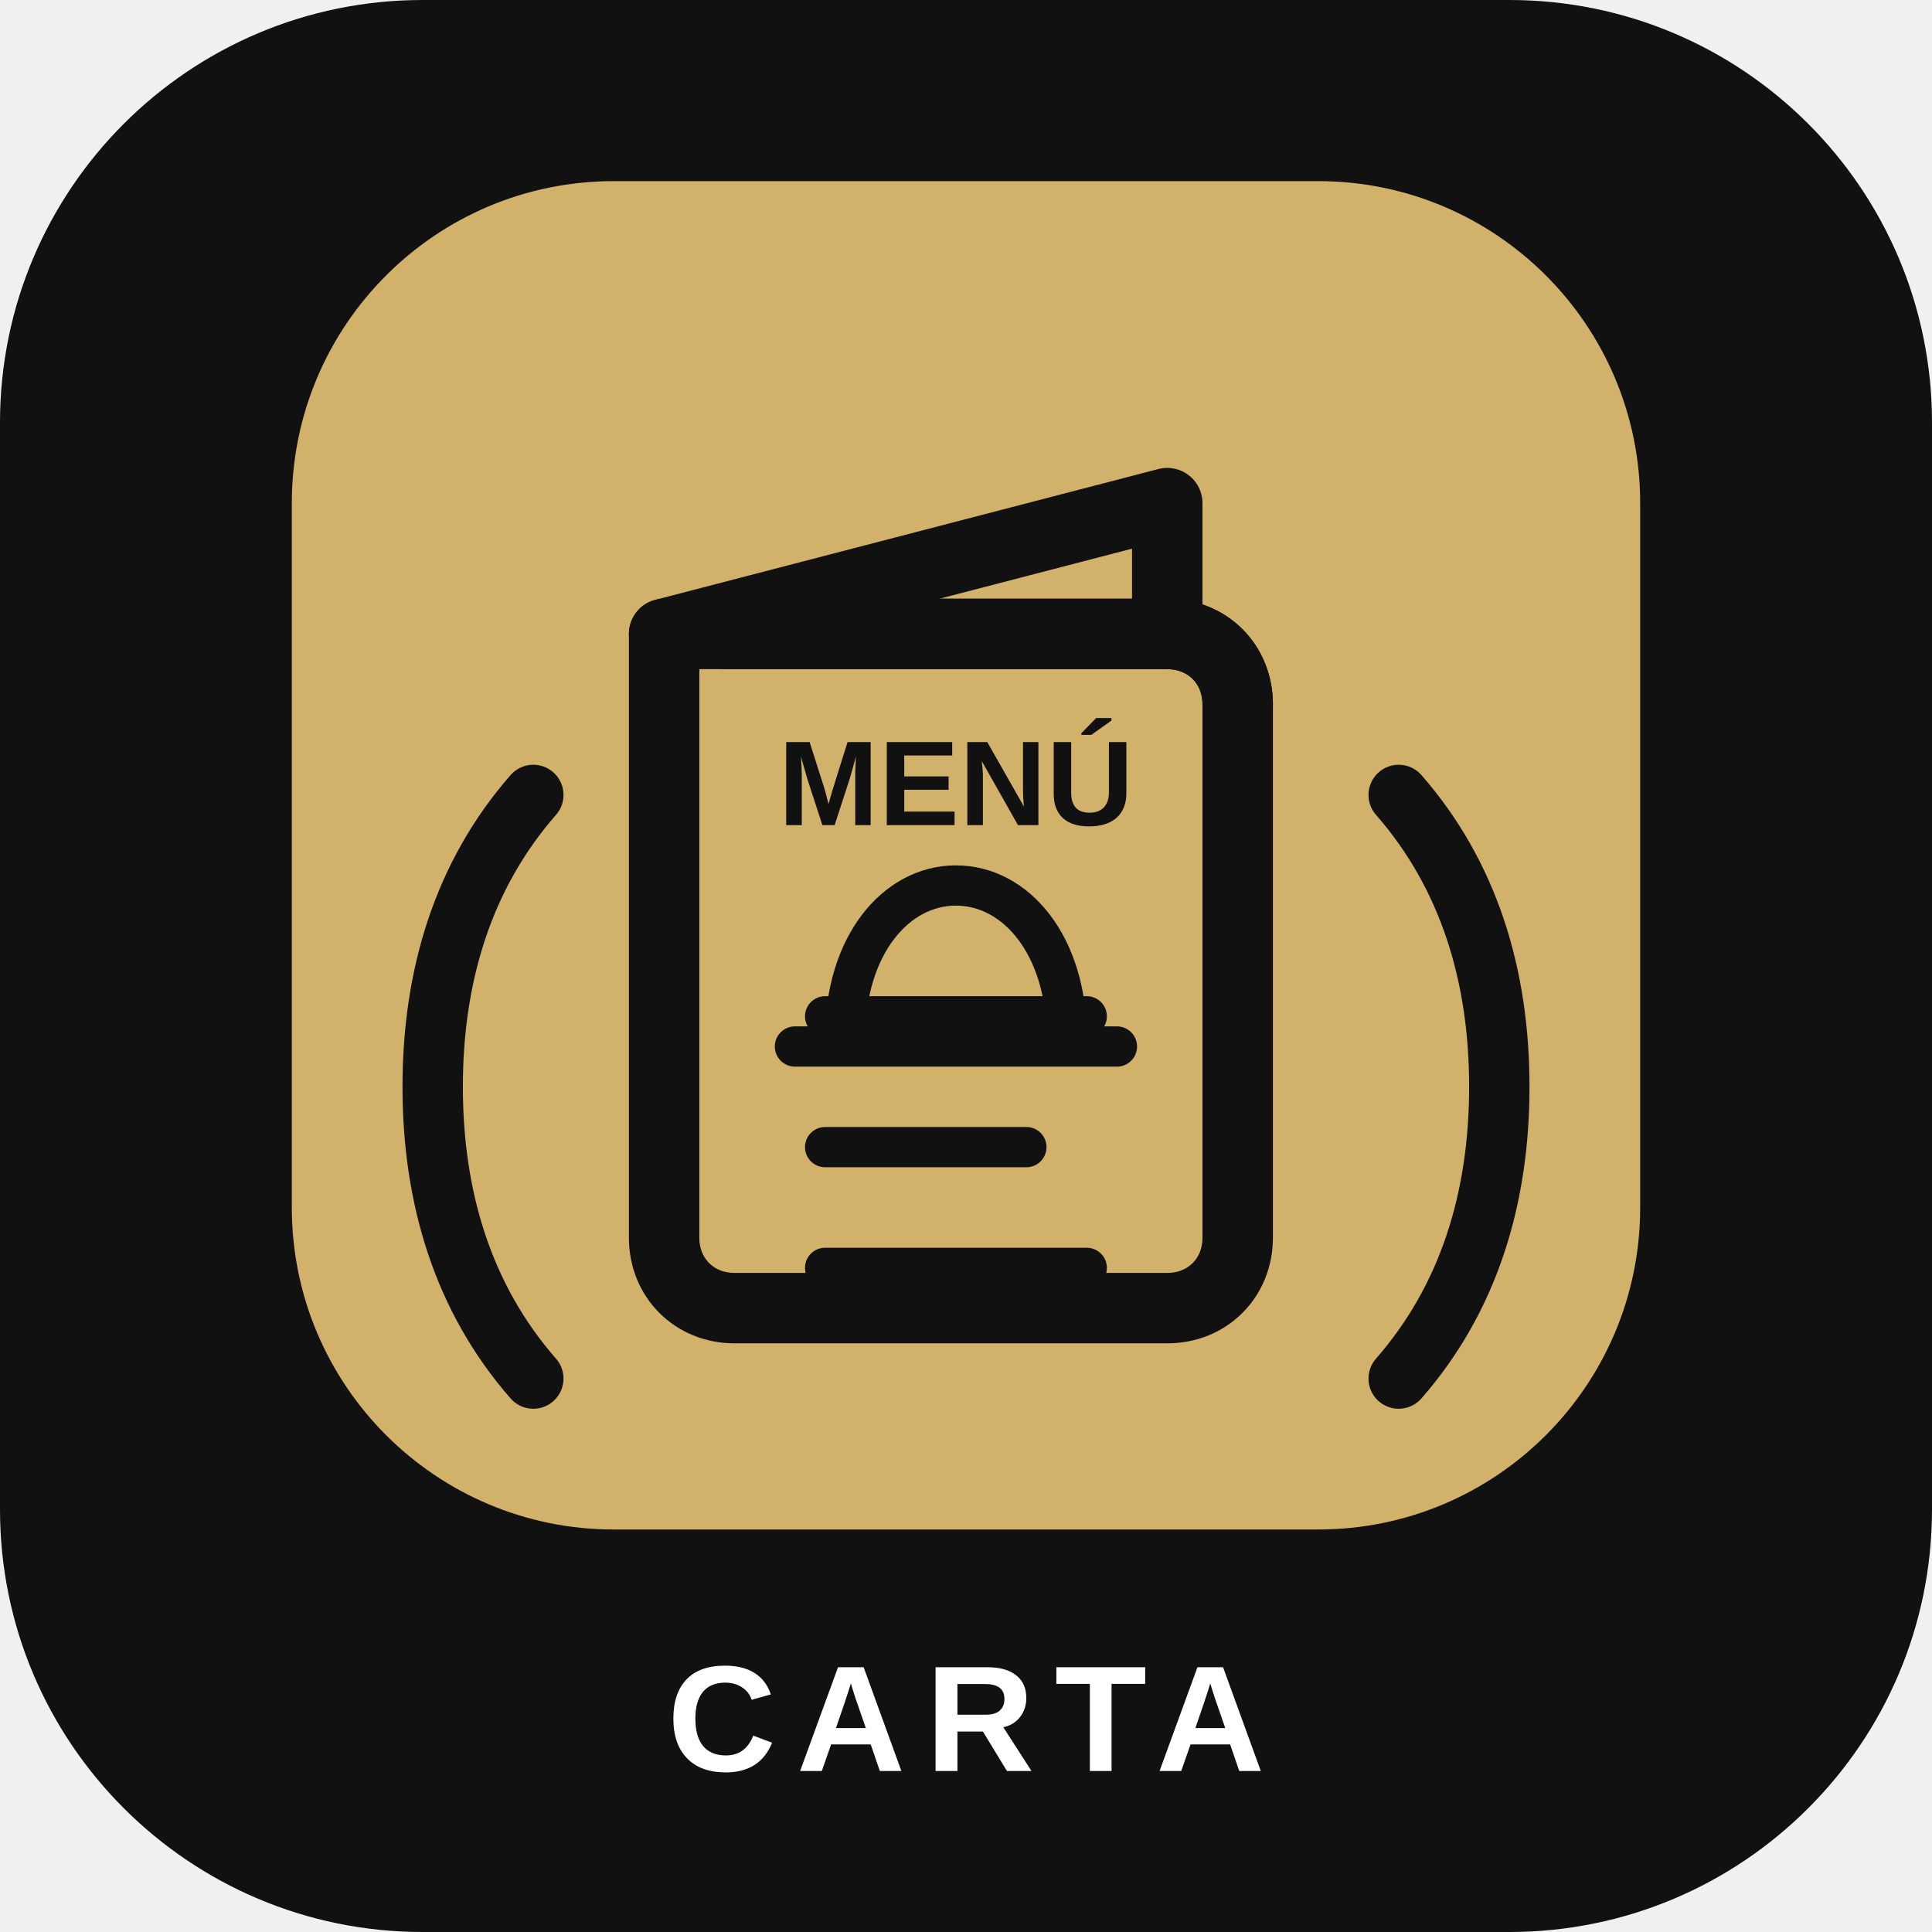
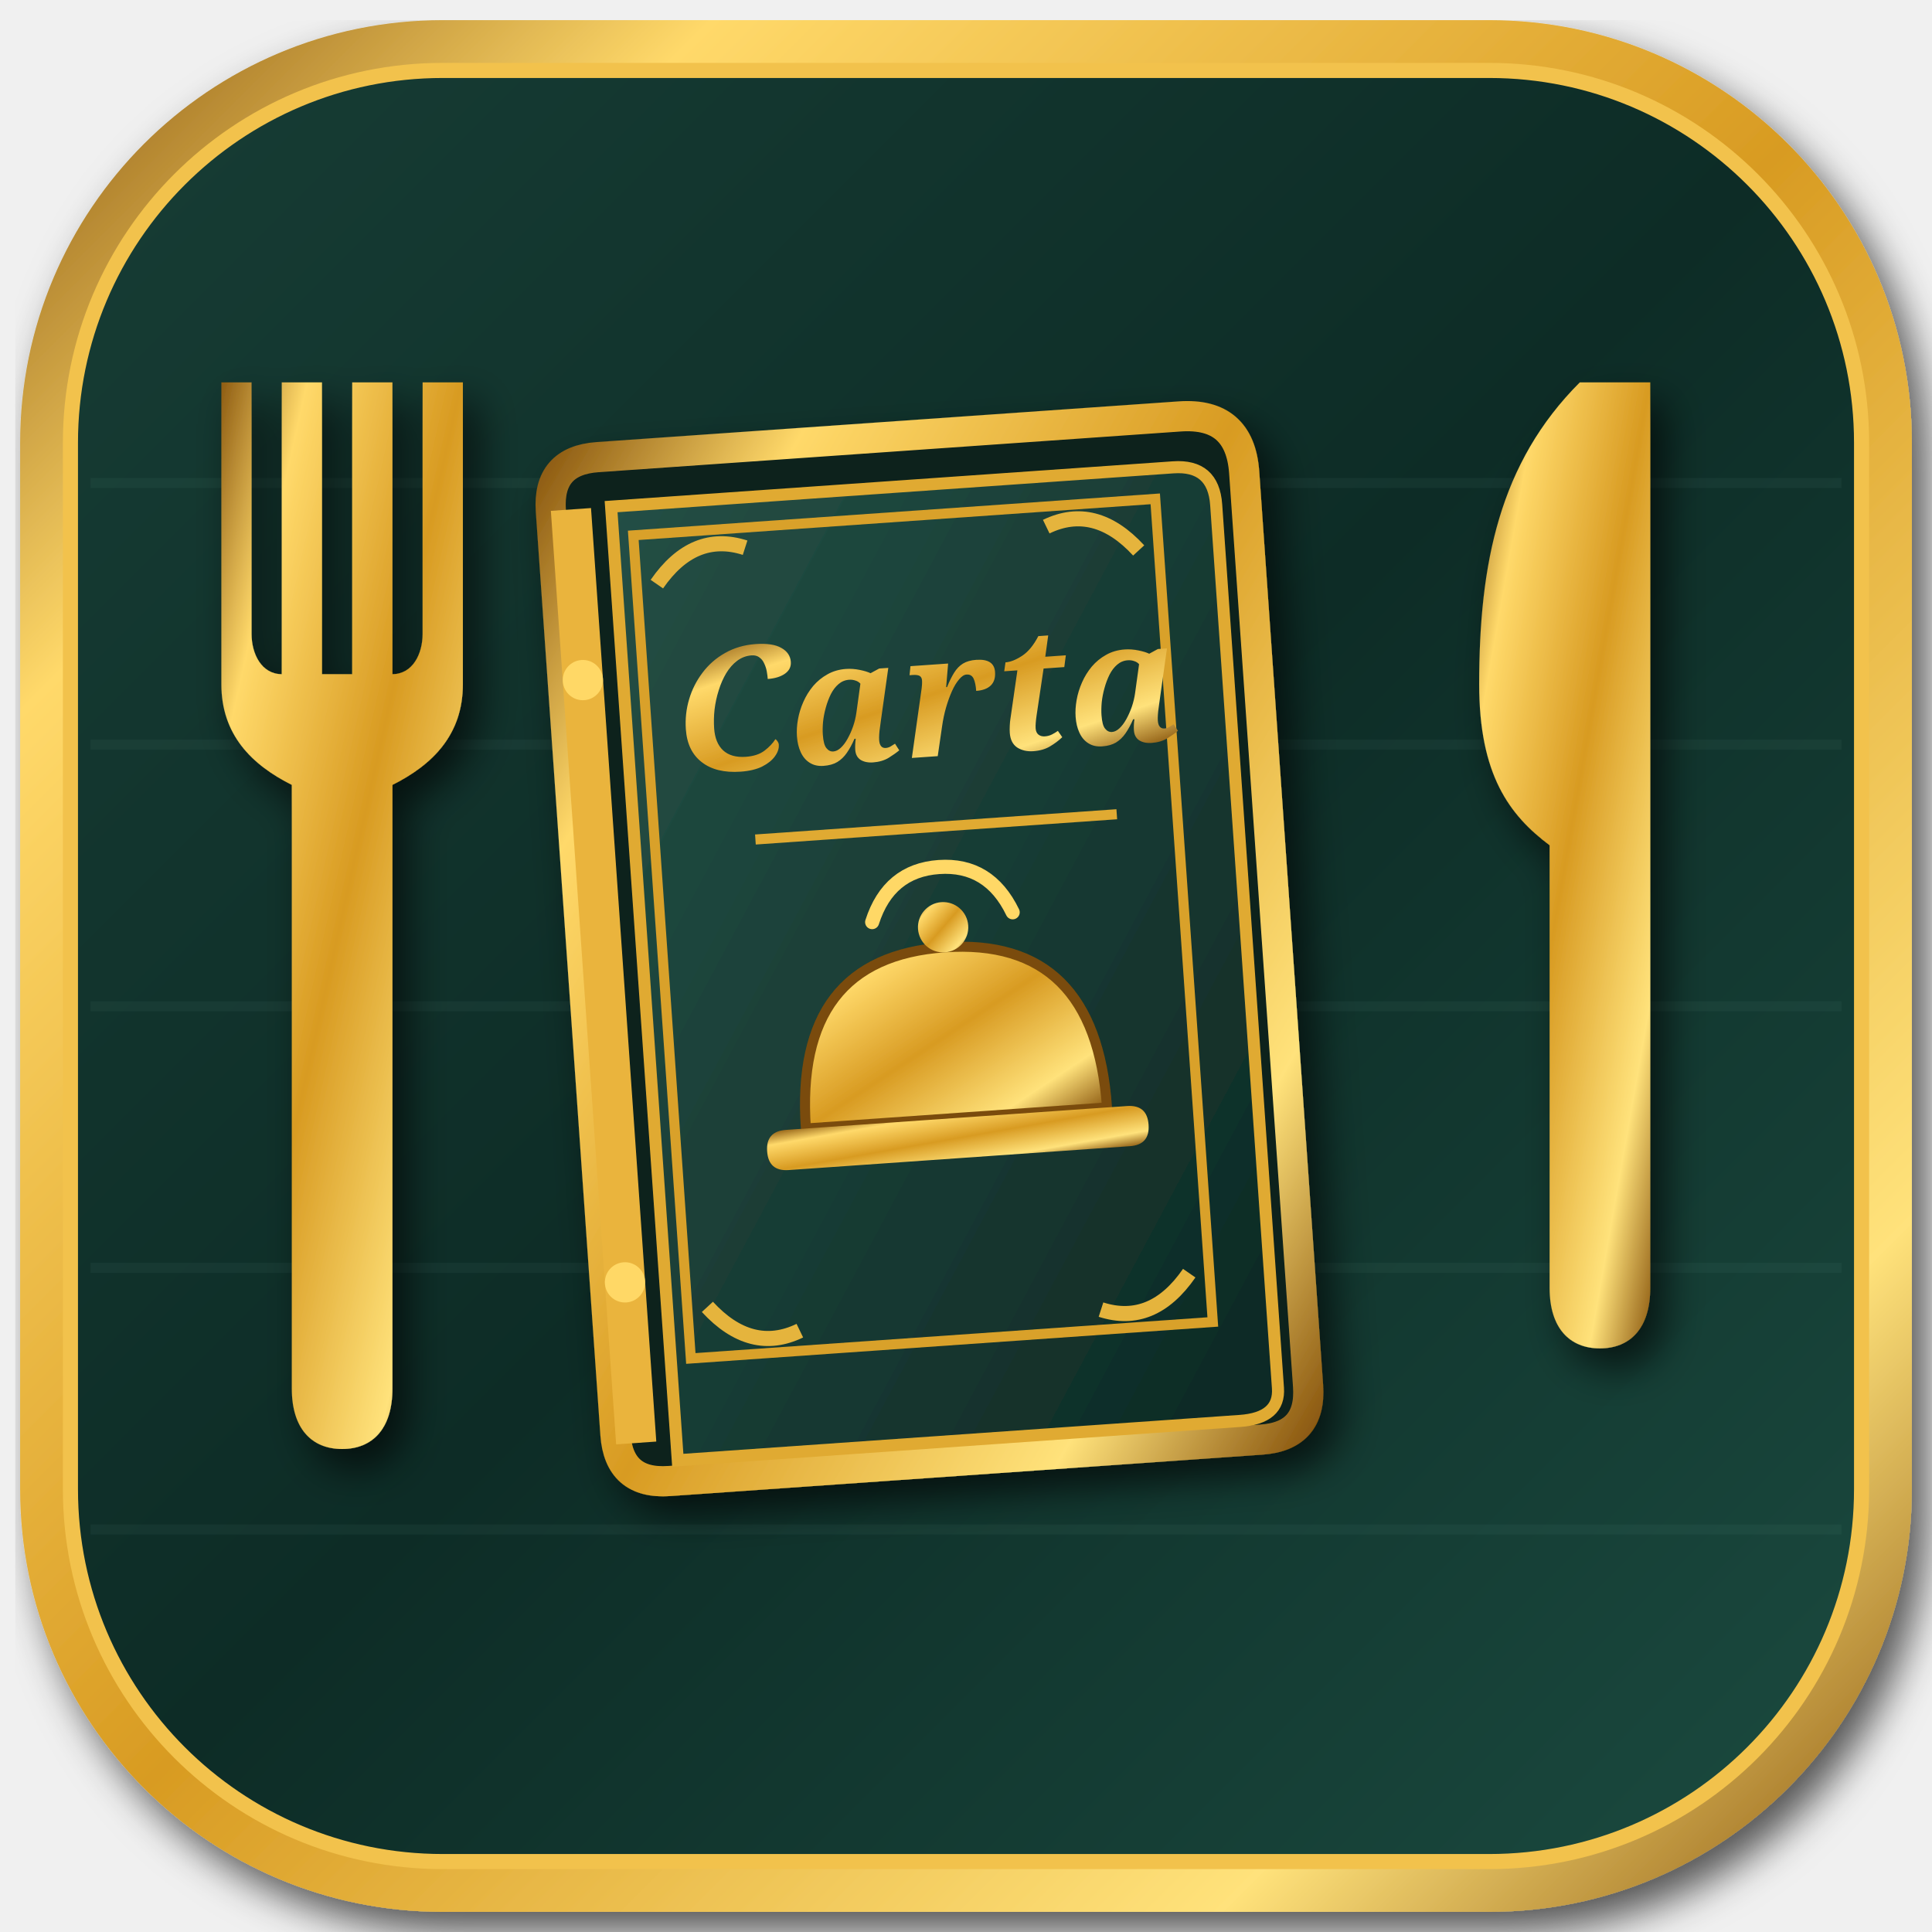
- <svg xmlns="http://www.w3.org/2000/svg" width="192" height="192" viewBox="0 0 192 192" role="img" aria-label="Carta Digital">
-   <rect width="192" height="192" rx="42" fill="#111111" />
-   <rect x="29" y="18" width="134" height="134" rx="32" fill="#d2b16b" />
-   <path d="M53 79c-7 8-10 18-10 29s3 21 10 29" fill="none" stroke="#111111" stroke-width="6" stroke-linecap="round" />
-   <path d="M139 79c7 8 10 18 10 29s-3 21-10 29" fill="none" stroke="#111111" stroke-width="6" stroke-linecap="round" />
-   <path d="M66 63 116 50v17" fill="none" stroke="#111111" stroke-width="7" stroke-linecap="round" stroke-linejoin="round" />
-   <path d="M66 63v60c0 4 3 7 7 7h43c4 0 7-3 7-7V70c0-4-3-7-7-7H66Z" fill="#d2b16b" stroke="#111111" stroke-width="7" stroke-linejoin="round" />
-   <path d="M72 63h44c4 0 7 3 7 7" fill="none" stroke="#111111" stroke-width="7" stroke-linecap="round" />
-   <text x="95" y="82" text-anchor="middle" font-family="Arial,sans-serif" font-size="12" font-weight="700" fill="#111111">MENÚ</text>
-   <path d="M82 101h26" fill="none" stroke="#111111" stroke-width="4" stroke-linecap="round" />
-   <path d="M82 114h20" fill="none" stroke="#111111" stroke-width="4" stroke-linecap="round" />
-   <path d="M82 126h26" fill="none" stroke="#111111" stroke-width="4" stroke-linecap="round" />
-   <path d="M84 103c0-9 5-15 11-15s11 6 11 15" fill="none" stroke="#111111" stroke-width="4" stroke-linecap="round" />
-   <path d="M79 104h32" fill="none" stroke="#111111" stroke-width="4" stroke-linecap="round" />
-   <text x="96" y="176" text-anchor="middle" font-family="Arial,sans-serif" font-size="15" font-weight="700" letter-spacing="2" fill="#ffffff">CARTA</text>
+ <svg xmlns="http://www.w3.org/2000/svg" viewBox="0 0 192 192" width="192" height="192">
+   <defs>
+     <linearGradient id="gold" x1="0" y1="0" x2="1" y2="1">
+       <stop offset="0" stop-color="#8d5b12" />
+       <stop offset=".18" stop-color="#ffd96a" />
+       <stop offset=".5" stop-color="#d89b22" />
+       <stop offset=".82" stop-color="#ffe27b" />
+       <stop offset="1" stop-color="#8a570f" />
+     </linearGradient>
+     <linearGradient id="green" x1="0" y1="0" x2="1" y2="1">
+       <stop stop-color="#173d35" />
+       <stop offset=".5" stop-color="#0d2c26" />
+       <stop offset="1" stop-color="#1b4b40" />
+     </linearGradient>
+     <linearGradient id="page" x1="0" y1="0" x2="1" y2="1">
+       <stop stop-color="#244f45" />
+       <stop offset="1" stop-color="#0d2924" />
+     </linearGradient>
+     <filter id="shadow" x="-30%" y="-30%" width="160%" height="160%">
+       <feDropShadow dx="1.5" dy="2" stdDeviation="2" flood-color="#000" flood-opacity=".65" />
+     </filter>
+   </defs>
+   <rect x="2" y="2" width="188" height="188" rx="42" fill="url(#gold)" filter="url(#shadow)" />
+   <rect x="7" y="7" width="178" height="178" rx="37" fill="url(#green)" stroke="#f2c24c" stroke-width="1.5" />
+   <path d="M9 48h174M9 74h174M9 100h174M9 126h174M9 152h174" stroke="#6fa093" stroke-opacity=".08" stroke-width="1" />
+   <g fill="url(#gold)" filter="url(#shadow)">
+     <path d="M22 38v30c0 5 3 8 7 10v60c0 4 2 6 5 6s5-2 5-6V78c4-2 7-5 7-10V38h-4v25c0 2-1 4-3 4V38h-4v29h-3V38h-4v29c-2 0-3-2-3-4V38z" />
+     <path d="M157 38c-8 8-10 18-10 30 0 9 3 13 7 16v44c0 4 2 6 5 6s5-2 5-6V38z" />
+   </g>
+   <g transform="rotate(-4 96 96)" filter="url(#shadow)">
+     <path d="M58 48q0-5 5-5h58q6 0 6 6v91q0 5-5 5H63q-5 0-5-5z" fill="#0b201c" stroke="url(#gold)" stroke-width="3" />
+     <path d="M64 48h56q4 0 4 4v88q0 3-4 3H64z" fill="url(#page)" stroke="#e0aa31" stroke-width="1.2" />
+     <path d="M66 51h52v82H66z" fill="none" stroke="#d9a12a" stroke-width="1" />
+     <path d="M60 48v93" stroke="#eab43d" stroke-width="4" />
+     <circle cx="60" cy="65" r="2" fill="#ffd866" />
+     <circle cx="60" cy="125" r="2" fill="#ffd866" />
+     <path d="M68 56q4-5 9-3M116 56q-4-5-9-3M68 128q4 5 9 3M116 128q-4 5-9 3" fill="none" stroke="#e5b43c" stroke-width="1.5" />
+     <text x="94" y="75" text-anchor="middle" font-family="Georgia,serif" font-size="17" font-weight="700" font-style="italic" fill="url(#gold)">Carta</text>
+     <path d="M76 82h36" stroke="#e0aa31" stroke-width="1" />
+     <path d="M79 111q0-17 15-17t15 17z" fill="url(#gold)" stroke="#7a4c0b" stroke-width="1" />
+     <path d="M77 111h34q2 0 2 2t-2 2H77q-2 0-2-2t2-2z" fill="url(#gold)" />
+     <circle cx="94" cy="92" r="2.5" fill="url(#gold)" />
+     <path d="M87 91q2-5 7-5t7 5" fill="none" stroke="#ffd866" stroke-width="1.4" stroke-linecap="round" />
+   </g>
</svg>
